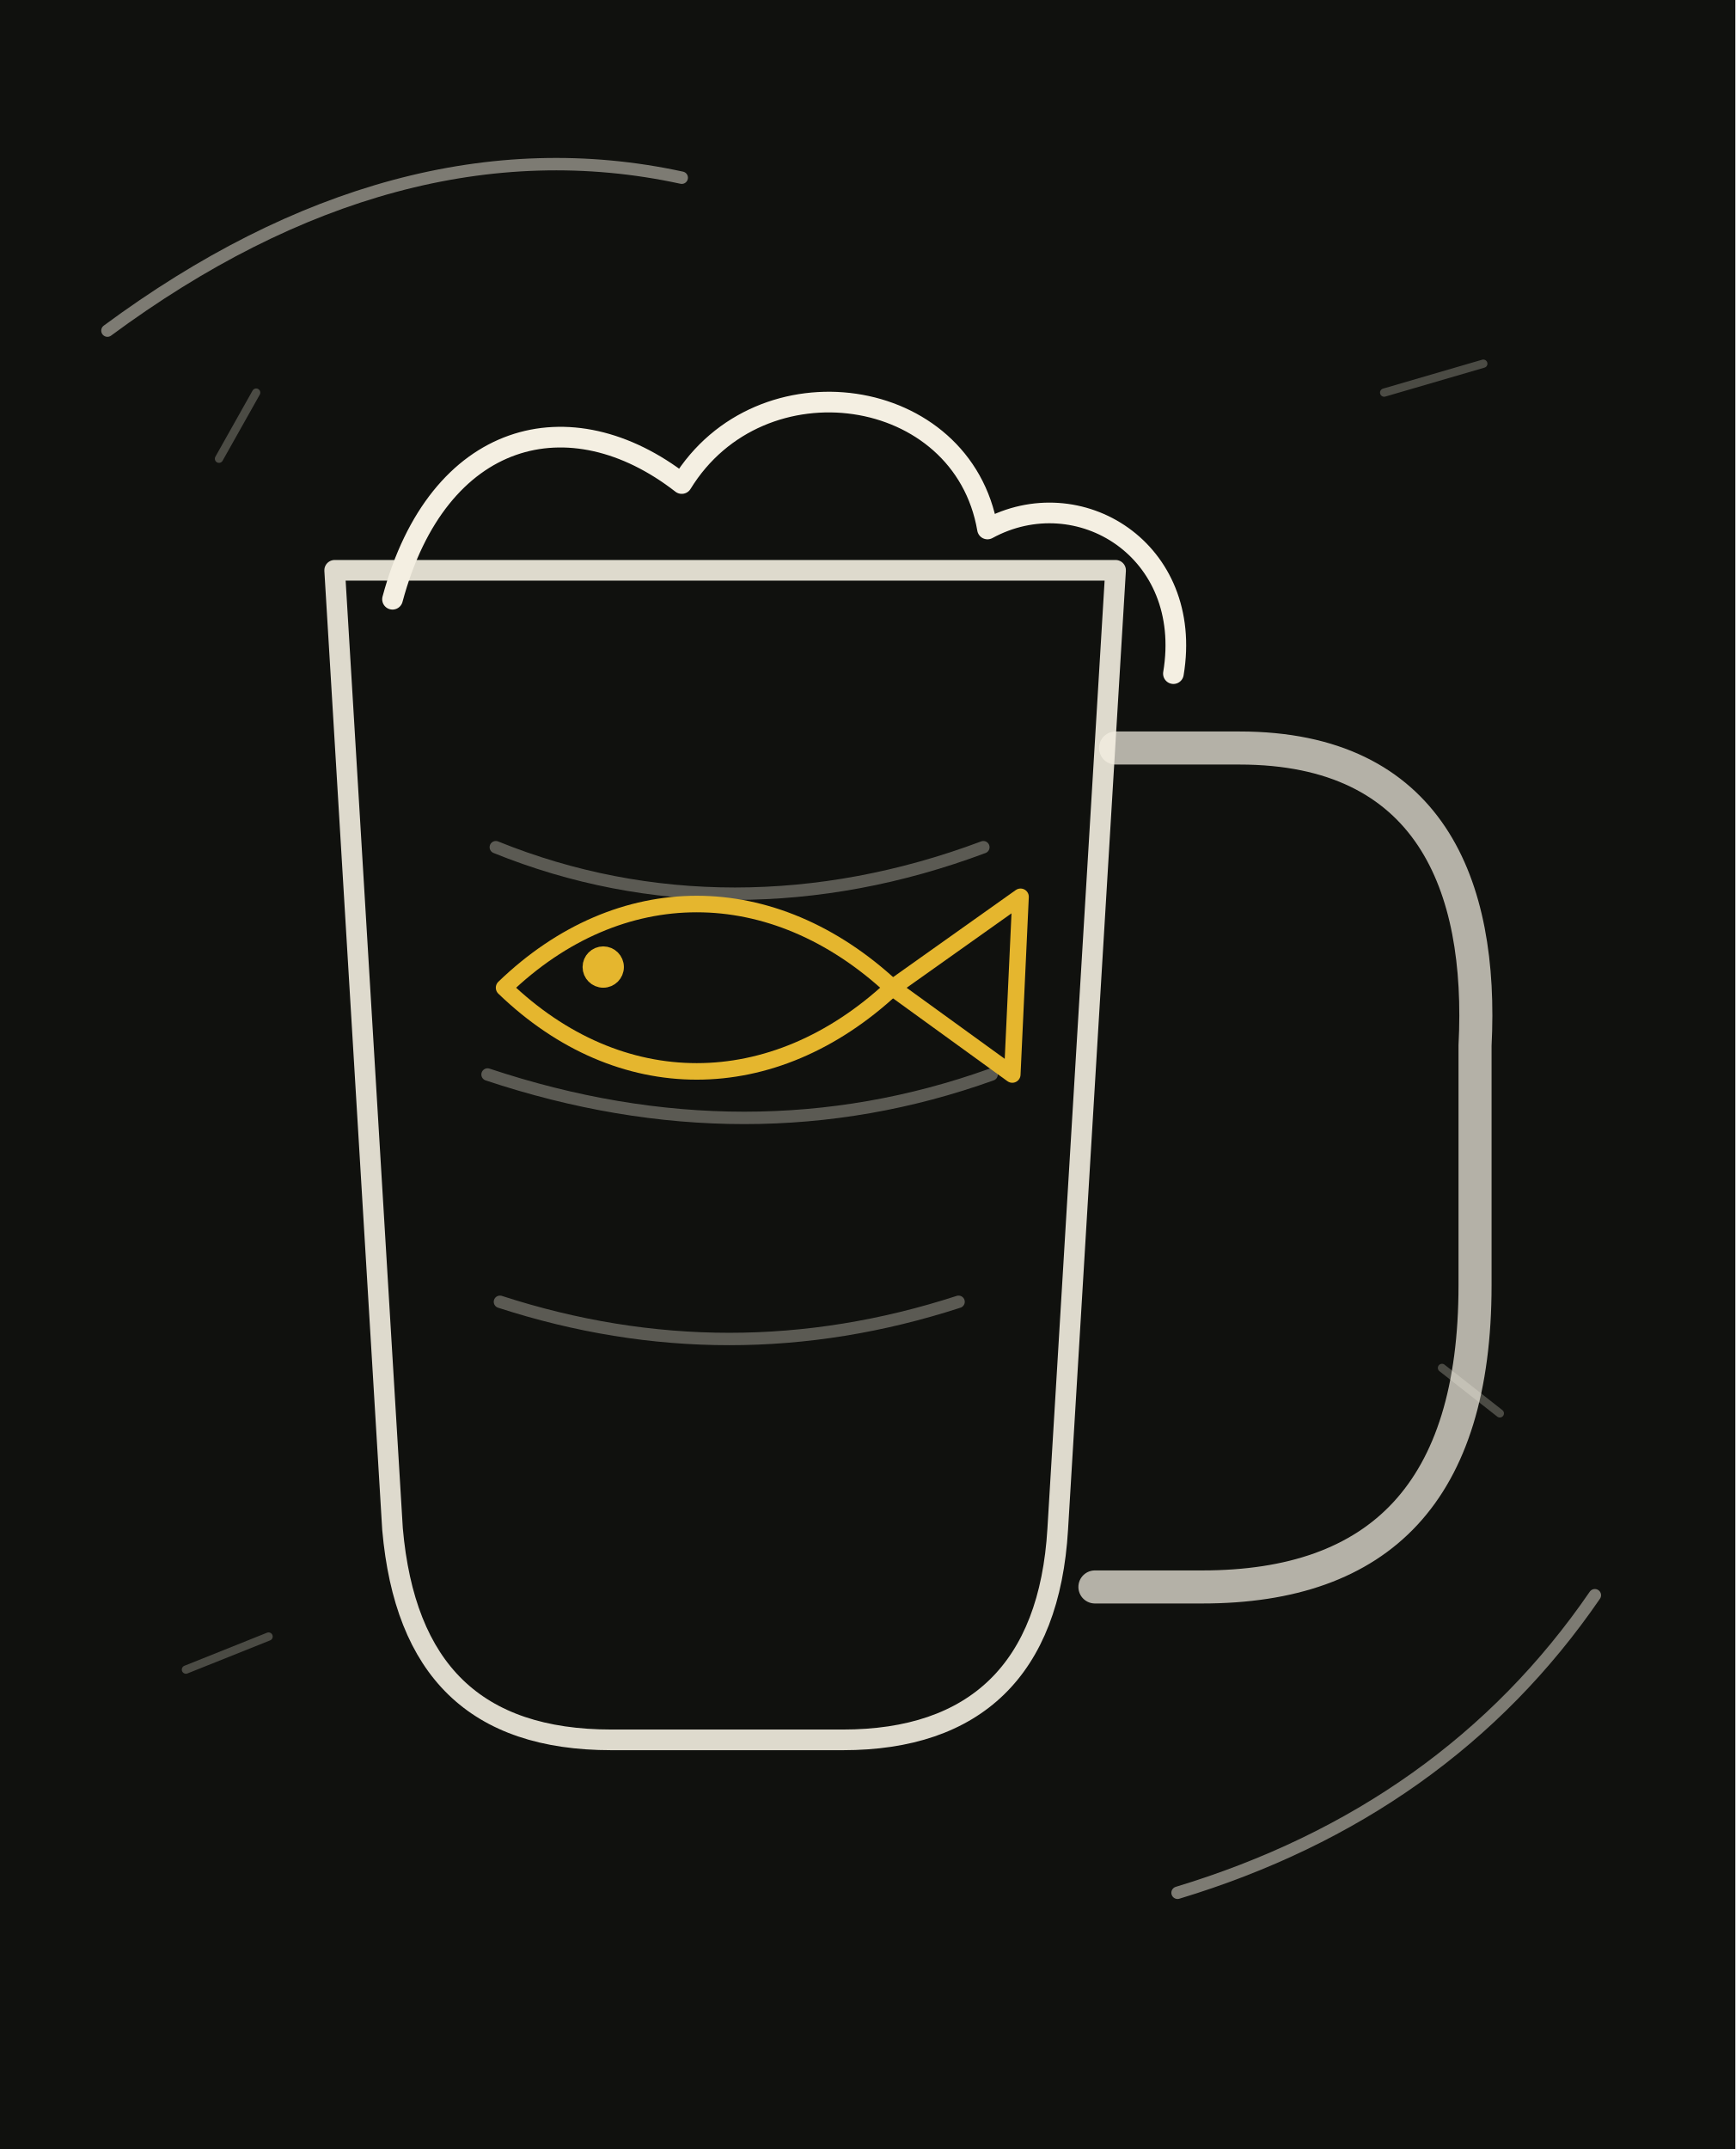
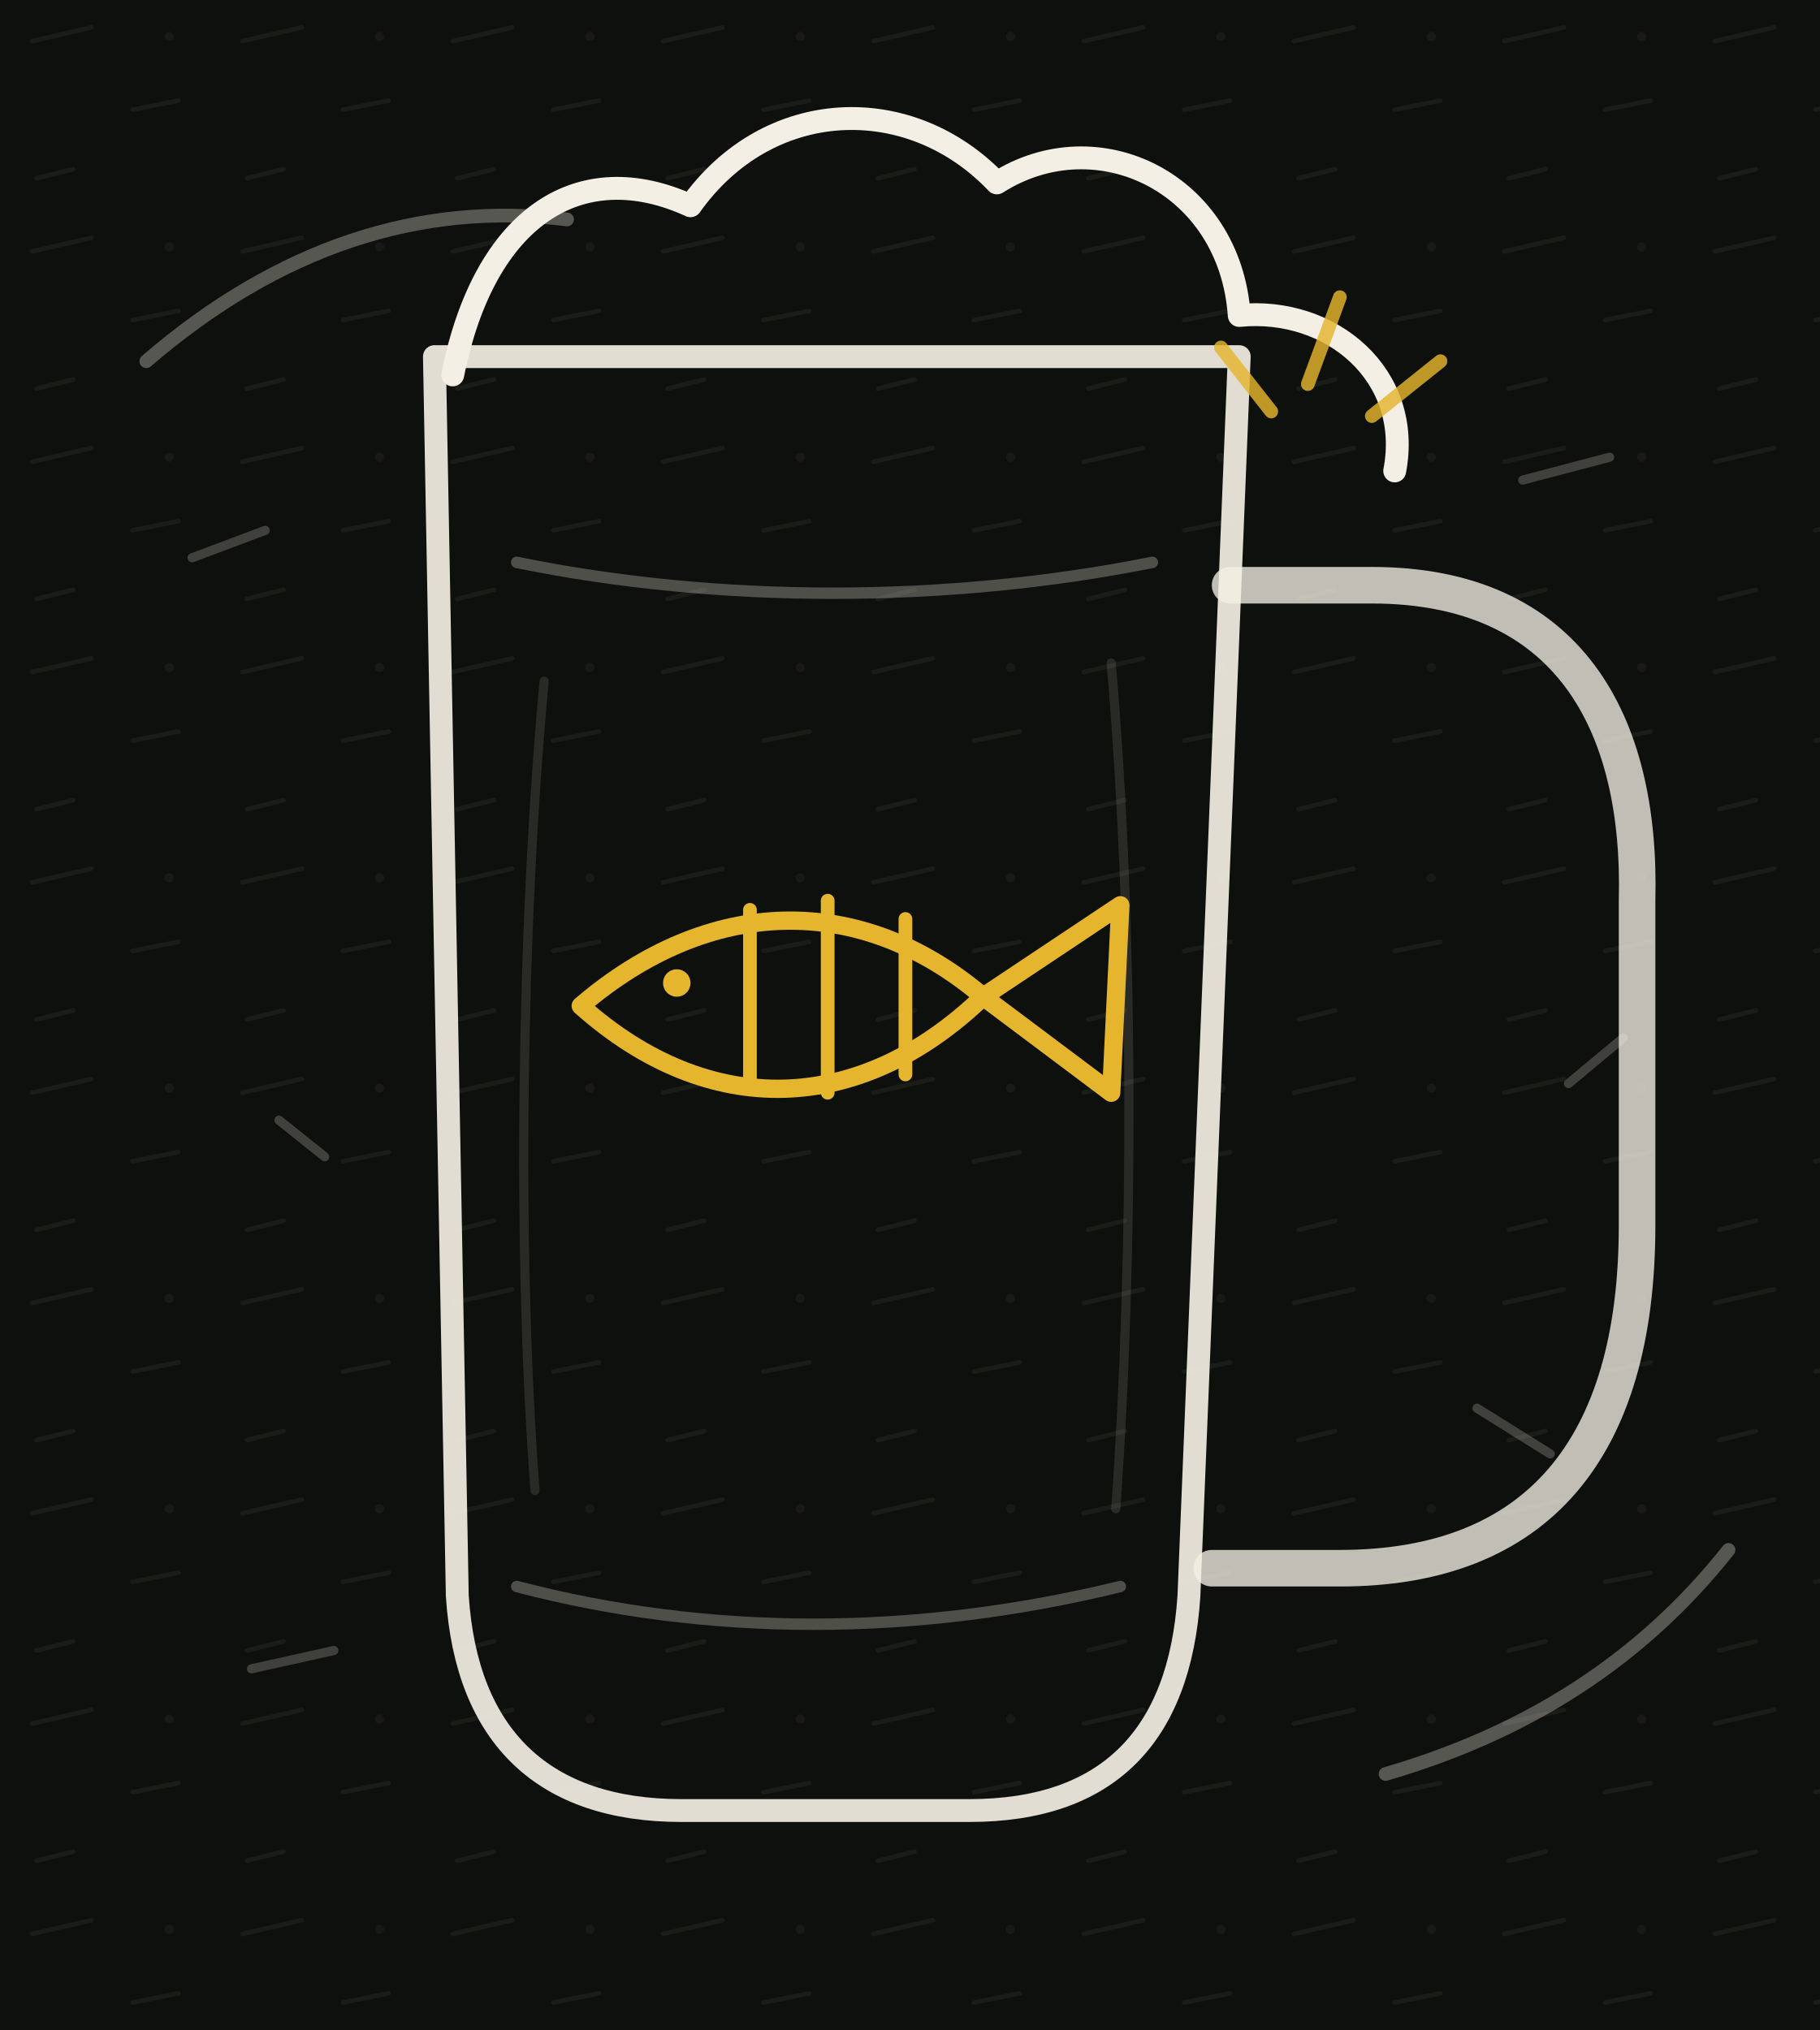
- <svg xmlns="http://www.w3.org/2000/svg" viewBox="0 0 420 520">
-   <rect width="420" height="520" fill="#10110e" />
-   <g fill="none" stroke="#f4efe2" stroke-linecap="round" stroke-linejoin="round">
-     <path d="M92 138h178l-14 232c-2 34-20 51-52 51h-56c-33 0-50-17-53-51L81 138Z" stroke-width="5" opacity=".9" />
-     <path d="M270 181h30c46 0 59 33 57 72v58c0 50-23 73-66 73h-26" stroke-width="8" opacity=".72" />
-     <path d="M95 145c11-41 43-49 70-28 19-31 68-24 74 11 22-12 50 5 45 35" stroke-width="5" />
-     <path d="M120 205c37 15 78 15 118 0M118 260c42 14 83 14 122 0M121 315c37 12 74 12 111 0" stroke-width="3" opacity=".33" />
-     <path d="M26 80c46-34 93-47 139-37M285 458c43-13 77-37 101-72" stroke-width="3" opacity=".48" />
-   </g>
-   <g fill="none" stroke="#e5b62e" stroke-width="4" stroke-linecap="round" stroke-linejoin="round">
-     <path d="M122 239c28-27 65-27 94 0-29 27-66 27-94 0Z" />
-     <path d="M216 239l31-22-2 43Z" />
-     <circle cx="146" cy="234" r="3" fill="#e5b62e" />
-   </g>
-   <g stroke="#f4efe2" stroke-width="2" stroke-linecap="round" opacity=".26">
-     <path d="M45 404l20-8M335 95l24-7M53 111l9-16M349 331l14 11" />
+ <svg xmlns="http://www.w3.org/2000/svg" viewBox="0 0 398 444" preserveAspectRatio="xMidYMid meet">
+   <defs>
+     <pattern id="dust" width="46" height="46" patternUnits="userSpaceOnUse">
+       <path d="M7 9l13-3M29 24l10-2M8 39l8-2" stroke="#f3efe4" stroke-opacity=".055" stroke-linecap="round" />
+       <circle cx="37" cy="8" r="1" fill="#f3efe4" fill-opacity=".05" />
+     </pattern>
+   </defs>
+   <rect width="398" height="444" fill="#0e100d" />
+   <rect width="398" height="444" fill="url(#dust)" />
+   <g fill="none" stroke-linecap="round" stroke-linejoin="round">
+     <g stroke="#f3efe4">
+       <path d="M95 78h176l-11 271c-2 31-18 47-48 47h-63c-30 0-47-16-49-47L95 78Z" stroke-width="5" opacity=".92" />
+       <path d="M269 128h31c43 0 59 30 58 69v71c0 49-22 75-65 75h-28" stroke-width="8" opacity=".78" />
+       <path d="M99 82c7-35 28-48 52-37 17-24 48-25 67-5 22-14 51 0 53 29 20-2 38 13 34 34" stroke-width="5" />
+       <path d="M113 123c44 9 94 9 139 0M113 347c42 11 87 11 132 0" stroke-width="2.5" opacity=".28" />
+       <path d="M119 149c-5 53-6 125-2 177M243 145c5 58 5 129 1 185" stroke-width="2" opacity=".12" />
+       <path d="M32 79c29-25 60-35 92-31M303 388c31-9 56-25 75-49" stroke-width="3" opacity=".32" />
+     </g>
+     <g stroke="#e4b52d">
+       <path d="M127 220c28-24 61-25 88-2-27 26-60 27-88 2Z" stroke-width="4" />
+       <path d="M215 218l30-20-2 41Z" stroke-width="4" />
+       <circle cx="148" cy="215" r="3" fill="#e4b52d" stroke="none" />
+       <path d="M164 199v39M181 197v42M198 201v34" stroke-width="3" />
+     </g>
+     <g stroke="#e4b52d" stroke-width="3" opacity=".82">
+       <path d="M286 84l7-19M300 91l15-12M278 90l-11-14" />
+     </g>
+     <g stroke="#f3efe4" stroke-width="2" opacity=".22">
+       <path d="M42 122l16-6M333 105l19-5M55 365l18-4M323 308l16 10M61 245l10 8M343 237l12-10" />
+     </g>
  </g>
</svg>
